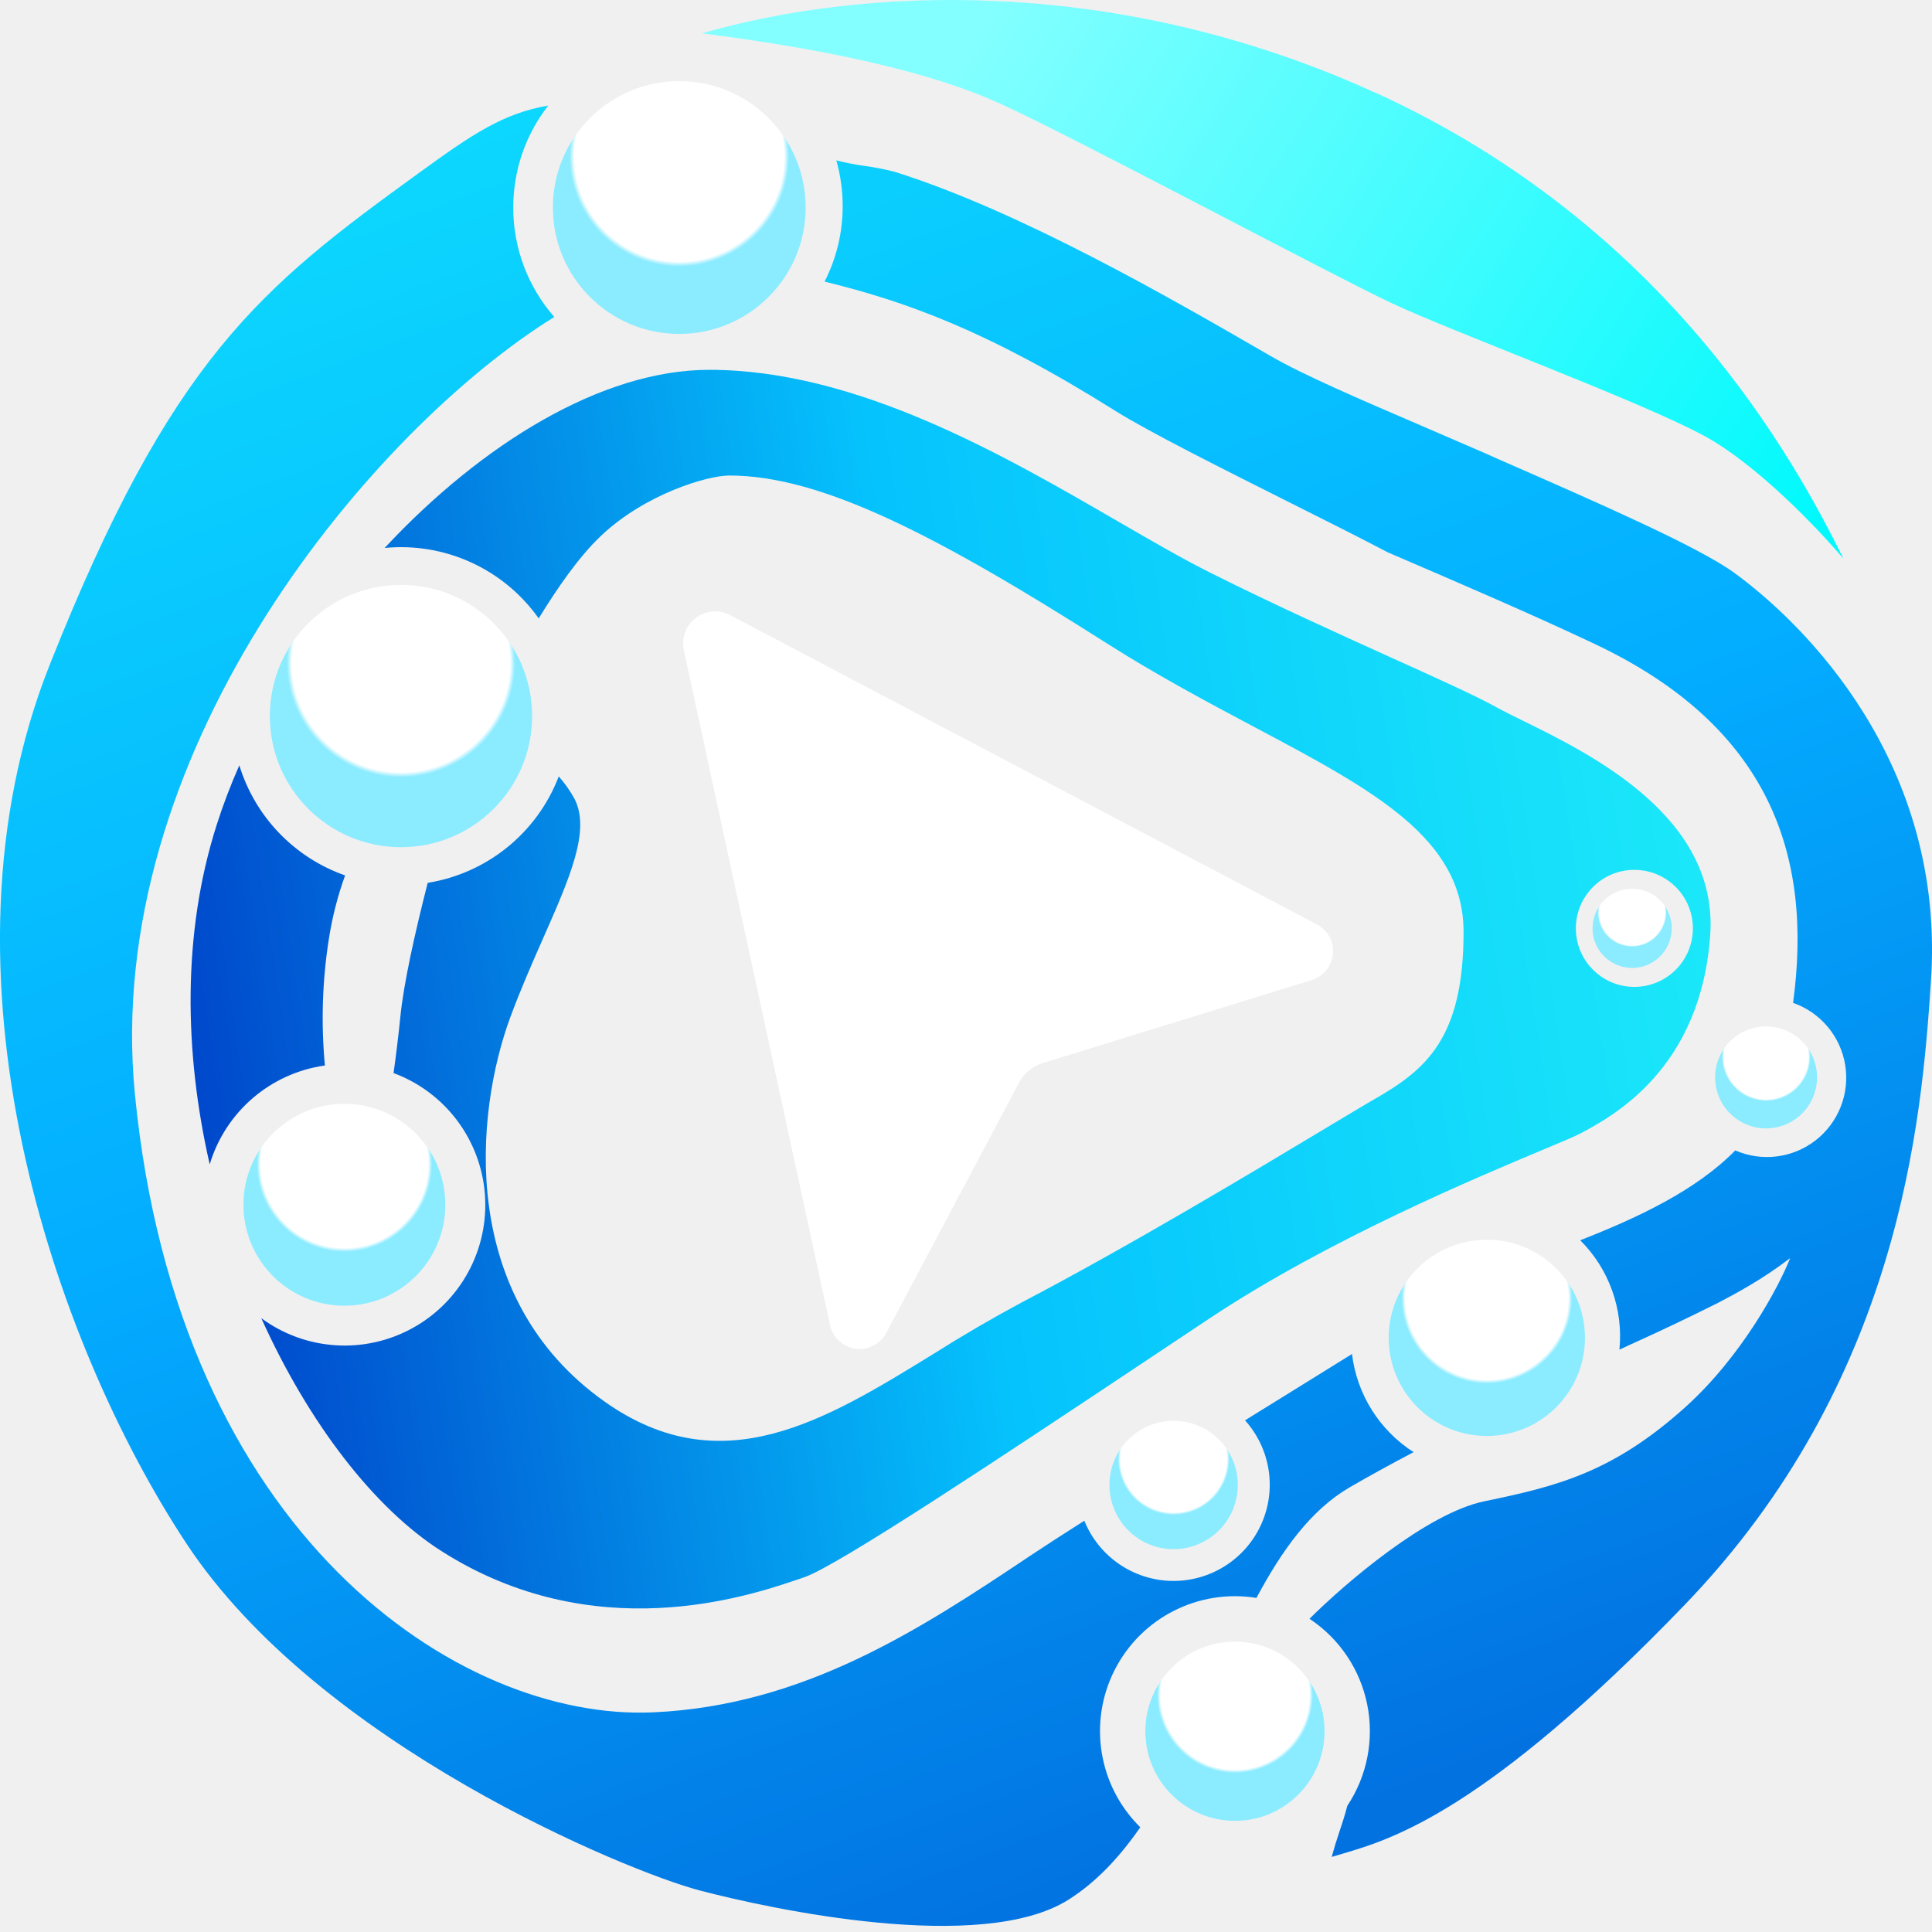
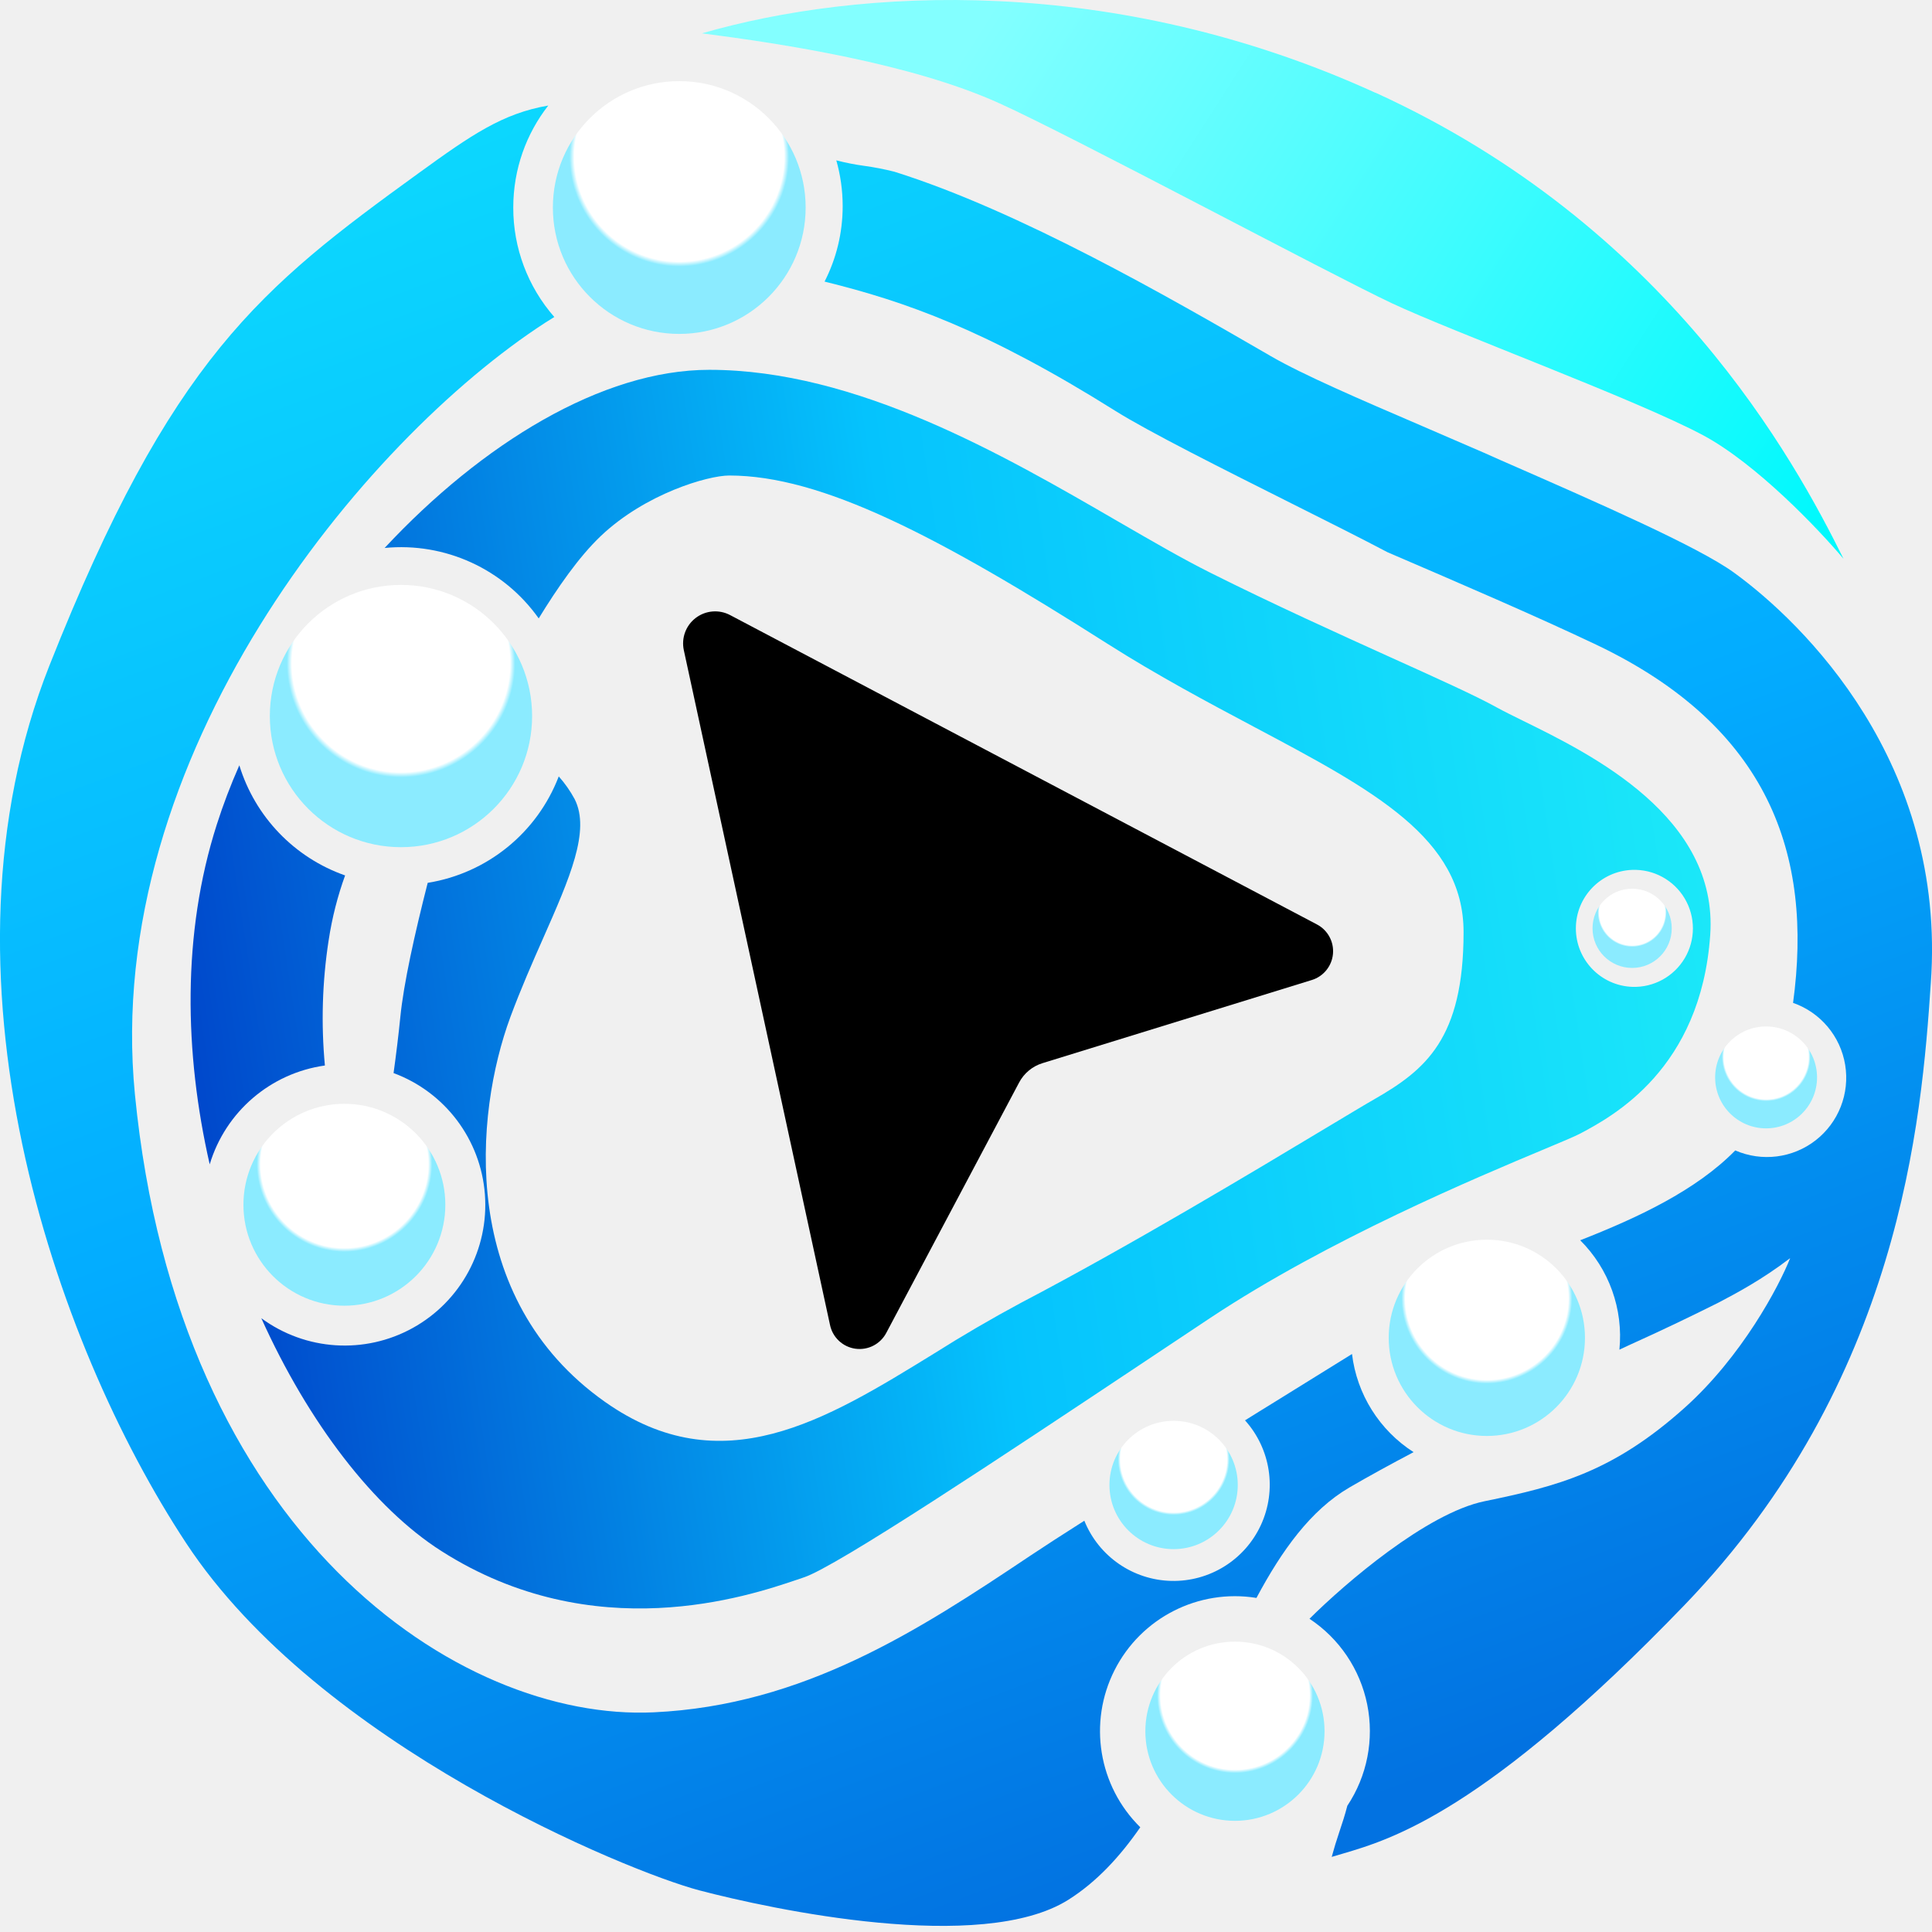
- <svg xmlns="http://www.w3.org/2000/svg" height="1em" style="flex:none;line-height:1" viewBox="0 0 24 24" width="1em">
-   <path d="M10.311 16.46L8.495 8.078a.398.398 0 01.575-.437l7.29 3.843a.375.375 0 01-.064.69l-3.346 1.033a.493.493 0 00-.29.24l-1.65 3.11a.375.375 0 01-.699-.097z" fill="#fff" />
+ <svg xmlns="http://www.w3.org/2000/svg" fill="currentColor" fill-rule="evenodd" height="1em" style="flex:none;line-height:1" viewBox="0 0 24 24" width="1em">
+   <path d="M10.311 16.46L8.495 8.078a.398.398 0 01.575-.437l7.29 3.843a.375.375 0 01-.064.69l-3.346 1.033a.493.493 0 00-.29.24l-1.65 3.11a.375.375 0 01-.699-.097z" />
  <path d="M17.087 1.153C13.825-.336 10.665-.148 8.72.414c1.008.13 2.602.375 3.692.868.905.408 4.102 2.12 4.876 2.484.773.363 3.035 1.196 3.867 1.64.666.357 1.442 1.173 1.746 1.536-.613-1.238-2.191-4.137-5.813-5.79z" fill="url(#lobe-icons-comfyui-fill-0)" />
  <circle cx="8.438" cy="2.578" fill="url(#lobe-icons-comfyui-fill-1)" r="1.57" />
  <circle cx="21.939" cy="13.384" fill="url(#lobe-icons-comfyui-fill-2)" r=".633" />
  <circle cx="20.275" cy="11.532" fill="url(#lobe-icons-comfyui-fill-3)" r=".492" />
  <circle cx="18.47" cy="16.619" fill="url(#lobe-icons-comfyui-fill-4)" r="1.219" />
  <circle cx="14.579" cy="18.447" fill="url(#lobe-icons-comfyui-fill-5)" r=".797" />
  <circle cx="15.341" cy="21.506" fill="url(#lobe-icons-comfyui-fill-6)" r="1.113" />
  <circle cx="4.278" cy="14.966" fill="url(#lobe-icons-comfyui-fill-7)" r="1.254" />
  <circle cx="4.981" cy="8.895" fill="url(#lobe-icons-comfyui-fill-8)" r="1.629" />
  <path d="M16.795 16.82l-.974.604-.175.108-.18.112a1.195 1.195 0 11-1.996 1.247c-.268.17-.498.319-.672.435-1.389.93-2.817 1.858-4.676 1.945-2.42.114-5.91-2.203-6.446-7.676-.41-4.196 2.836-8.122 5.098-9.587l.112-.07a2.055 2.055 0 01-.51-1.36c0-.478.162-.918.435-1.267-.567.098-.952.362-1.615.843C3.239 3.572 2.126 4.45.613 8.27c-1.512 3.82.047 8.392 1.7 10.9 1.652 2.508 5.485 4.078 6.375 4.313.891.234 3.505.796 4.583.117.352-.222.641-.536.894-.901a1.676 1.676 0 011.443-2.849c.315-.589.672-1.09 1.155-1.372.247-.144.517-.291.797-.439a1.687 1.687 0 01-.765-1.22z" fill="url(#lobe-icons-comfyui-fill-9)" />
  <path d="M10.468 2.56c0 .338-.081.657-.225.938.998.246 2.006.598 3.612 1.606.414.26 1.346.727 2.195 1.153.449.225.874.438 1.186.603.898.386 1.854.797 2.596 1.15 2.14 1.02 2.693 2.605 2.442 4.448a.985.985 0 11-.718 1.833c-.488.498-1.212.836-1.926 1.116a1.683 1.683 0 01.487 1.359l.118-.055.026-.012a29.518 29.518 0 001.08-.514l.015-.008c.21-.11.533-.281.882-.548-.14.354-.6 1.222-1.312 1.86-.89.796-1.57.972-2.485 1.16-.715.147-1.728 1.016-2.174 1.46a1.674 1.674 0 01.47 2.323c-.029.113-.064.22-.1.327a5.074 5.074 0 00-.094.308l.136-.04c.601-.177 1.772-.52 4.247-3.089 2.678-2.78 2.945-6.016 3.059-7.723.199-2.743-1.588-4.48-2.444-5.101-.445-.323-1.685-.866-2.905-1.4l-.2-.089-.775-.335c-.773-.332-1.473-.633-1.88-.869l-.041-.024c-1.197-.692-3.07-1.775-4.63-2.264a3.4 3.4 0 00-.376-.073 3.005 3.005 0 01-.345-.068c.051.18.079.371.079.569z" fill="url(#lobe-icons-comfyui-fill-10)" />
  <path clip-rule="evenodd" d="M13.886 6.476c-1.426-.827-3.247-1.882-5.075-1.882-1.334 0-2.826.919-4.033 2.213a2.095 2.095 0 011.914.875c.23-.375.496-.762.773-1.025.554-.525 1.329-.75 1.594-.75 1.149 0 2.591.75 4.692 2.086.636.404 1.26.735 1.83 1.038 1.482.787 2.6 1.38 2.6 2.548 0 1.324-.473 1.711-1.105 2.074-.123.07-.336.199-.615.366-.887.533-2.433 1.461-3.78 2.166a17.9 17.9 0 00-1.076.628c-1.353.833-2.638 1.625-4.089.602-1.828-1.289-1.621-3.574-1.176-4.781.13-.35.274-.678.408-.981.328-.743.59-1.335.39-1.727a1.475 1.475 0 00-.197-.281 2.1 2.1 0 01-1.628 1.322c-.162.635-.299 1.252-.34 1.667-.023.23-.052.465-.084.696a1.747 1.747 0 11-1.643 3.045c.587 1.302 1.401 2.36 2.236 2.892 1.897 1.21 3.818.56 4.415.358h.001a8.28 8.28 0 01.087-.03c.404-.131 2.473-1.508 4.235-2.681l.814-.542c1.468-.974 3.315-1.747 4.156-2.099.22-.092.372-.156.429-.186l.014-.007c.399-.213 1.496-.798 1.612-2.466.102-1.467-1.478-2.244-2.325-2.66-.127-.063-.238-.117-.323-.164-.27-.15-.744-.363-1.326-.626-.653-.296-1.444-.653-2.237-1.05-.342-.171-.728-.395-1.148-.638zm6.39 5.783a.727.727 0 100-1.453.727.727 0 000 1.453z" fill="url(#lobe-icons-comfyui-fill-11)" fill-rule="evenodd" />
  <path d="M4.082 11.684a6.337 6.337 0 00-.046 1.552 1.748 1.748 0 00-1.431 1.228c-.316-1.383-.345-2.869.088-4.221.078-.245.172-.491.28-.736a2.103 2.103 0 001.314 1.368c-.09.248-.161.518-.205.81z" fill="url(#lobe-icons-comfyui-fill-12)" />
  <defs>
    <radialGradient cx="0" cy="0" gradientTransform="rotate(90 3.246 5.192) scale(2.20332)" gradientUnits="userSpaceOnUse" id="lobe-icons-comfyui-fill-1" r="1">
      <stop offset=".592" stop-color="#fff" />
      <stop offset=".62" stop-color="#8BEBFF" />
    </radialGradient>
    <radialGradient cx="0" cy="0" gradientTransform="matrix(0 .8879 -.8879 0 21.94 13.129)" gradientUnits="userSpaceOnUse" id="lobe-icons-comfyui-fill-2" r="1">
      <stop offset=".592" stop-color="#fff" />
      <stop offset=".62" stop-color="#8BEBFF" />
    </radialGradient>
    <radialGradient cx="0" cy="0" gradientTransform="rotate(90 4.47 15.805) scale(.69059)" gradientUnits="userSpaceOnUse" id="lobe-icons-comfyui-fill-3" r="1">
      <stop offset=".592" stop-color="#fff" />
      <stop offset=".62" stop-color="#8BEBFF" />
    </radialGradient>
    <radialGradient cx="0" cy="0" gradientTransform="rotate(90 1.171 17.299) scale(1.71004)" gradientUnits="userSpaceOnUse" id="lobe-icons-comfyui-fill-4" r="1">
      <stop offset=".592" stop-color="#fff" />
      <stop offset=".62" stop-color="#8BEBFF" />
    </radialGradient>
    <radialGradient cx="0" cy="0" gradientTransform="rotate(90 -1.773 16.353) scale(1.1181)" gradientUnits="userSpaceOnUse" id="lobe-icons-comfyui-fill-5" r="1">
      <stop offset=".592" stop-color="#fff" />
      <stop offset=".62" stop-color="#8BEBFF" />
    </radialGradient>
    <radialGradient cx="0" cy="0" gradientTransform="rotate(90 -2.858 18.2) scale(1.56205)" gradientUnits="userSpaceOnUse" id="lobe-icons-comfyui-fill-6" r="1">
      <stop offset=".592" stop-color="#fff" />
      <stop offset=".62" stop-color="#8BEBFF" />
    </radialGradient>
    <radialGradient cx="0" cy="0" gradientTransform="rotate(90 -5.091 9.37) scale(1.75937)" gradientUnits="userSpaceOnUse" id="lobe-icons-comfyui-fill-7" r="1">
      <stop offset=".592" stop-color="#fff" />
      <stop offset=".62" stop-color="#8BEBFF" />
    </radialGradient>
    <radialGradient cx="0" cy="0" gradientTransform="rotate(90 -1.629 6.61) scale(2.28553)" gradientUnits="userSpaceOnUse" id="lobe-icons-comfyui-fill-8" r="1">
      <stop offset=".592" stop-color="#fff" />
      <stop offset=".62" stop-color="#8BEBFF" />
    </radialGradient>
    <linearGradient gradientUnits="userSpaceOnUse" id="lobe-icons-comfyui-fill-0" x1="12.388" x2="22.49" y1="0" y2="6.469">
      <stop stop-color="#83FFFF" />
      <stop offset="1" stop-color="#01F9FD" />
    </linearGradient>
    <linearGradient gradientUnits="userSpaceOnUse" id="lobe-icons-comfyui-fill-9" x1="6.926" x2="15.165" y1="1.313" y2="23.111">
      <stop stop-color="#0CD7FE" />
      <stop offset=".5" stop-color="#03ACFF" />
      <stop offset="1" stop-color="#0272E1" />
    </linearGradient>
    <linearGradient gradientUnits="userSpaceOnUse" id="lobe-icons-comfyui-fill-10" x1="6.926" x2="15.165" y1="1.313" y2="23.111">
      <stop stop-color="#0CD7FE" />
      <stop offset=".5" stop-color="#03ACFF" />
      <stop offset="1" stop-color="#0272E1" />
    </linearGradient>
    <linearGradient gradientUnits="userSpaceOnUse" id="lobe-icons-comfyui-fill-11" x1="21.26" x2="2.367" y1="10.747" y2="13.595">
      <stop stop-color="#1BE8F9" />
      <stop offset=".5" stop-color="#05C3FD" />
      <stop offset="1" stop-color="#0047CB" />
    </linearGradient>
    <linearGradient gradientUnits="userSpaceOnUse" id="lobe-icons-comfyui-fill-12" x1="21.26" x2="2.367" y1="10.747" y2="13.595">
      <stop stop-color="#1BE8F9" />
      <stop offset=".5" stop-color="#05C3FD" />
      <stop offset="1" stop-color="#0047CB" />
    </linearGradient>
  </defs>
</svg>
